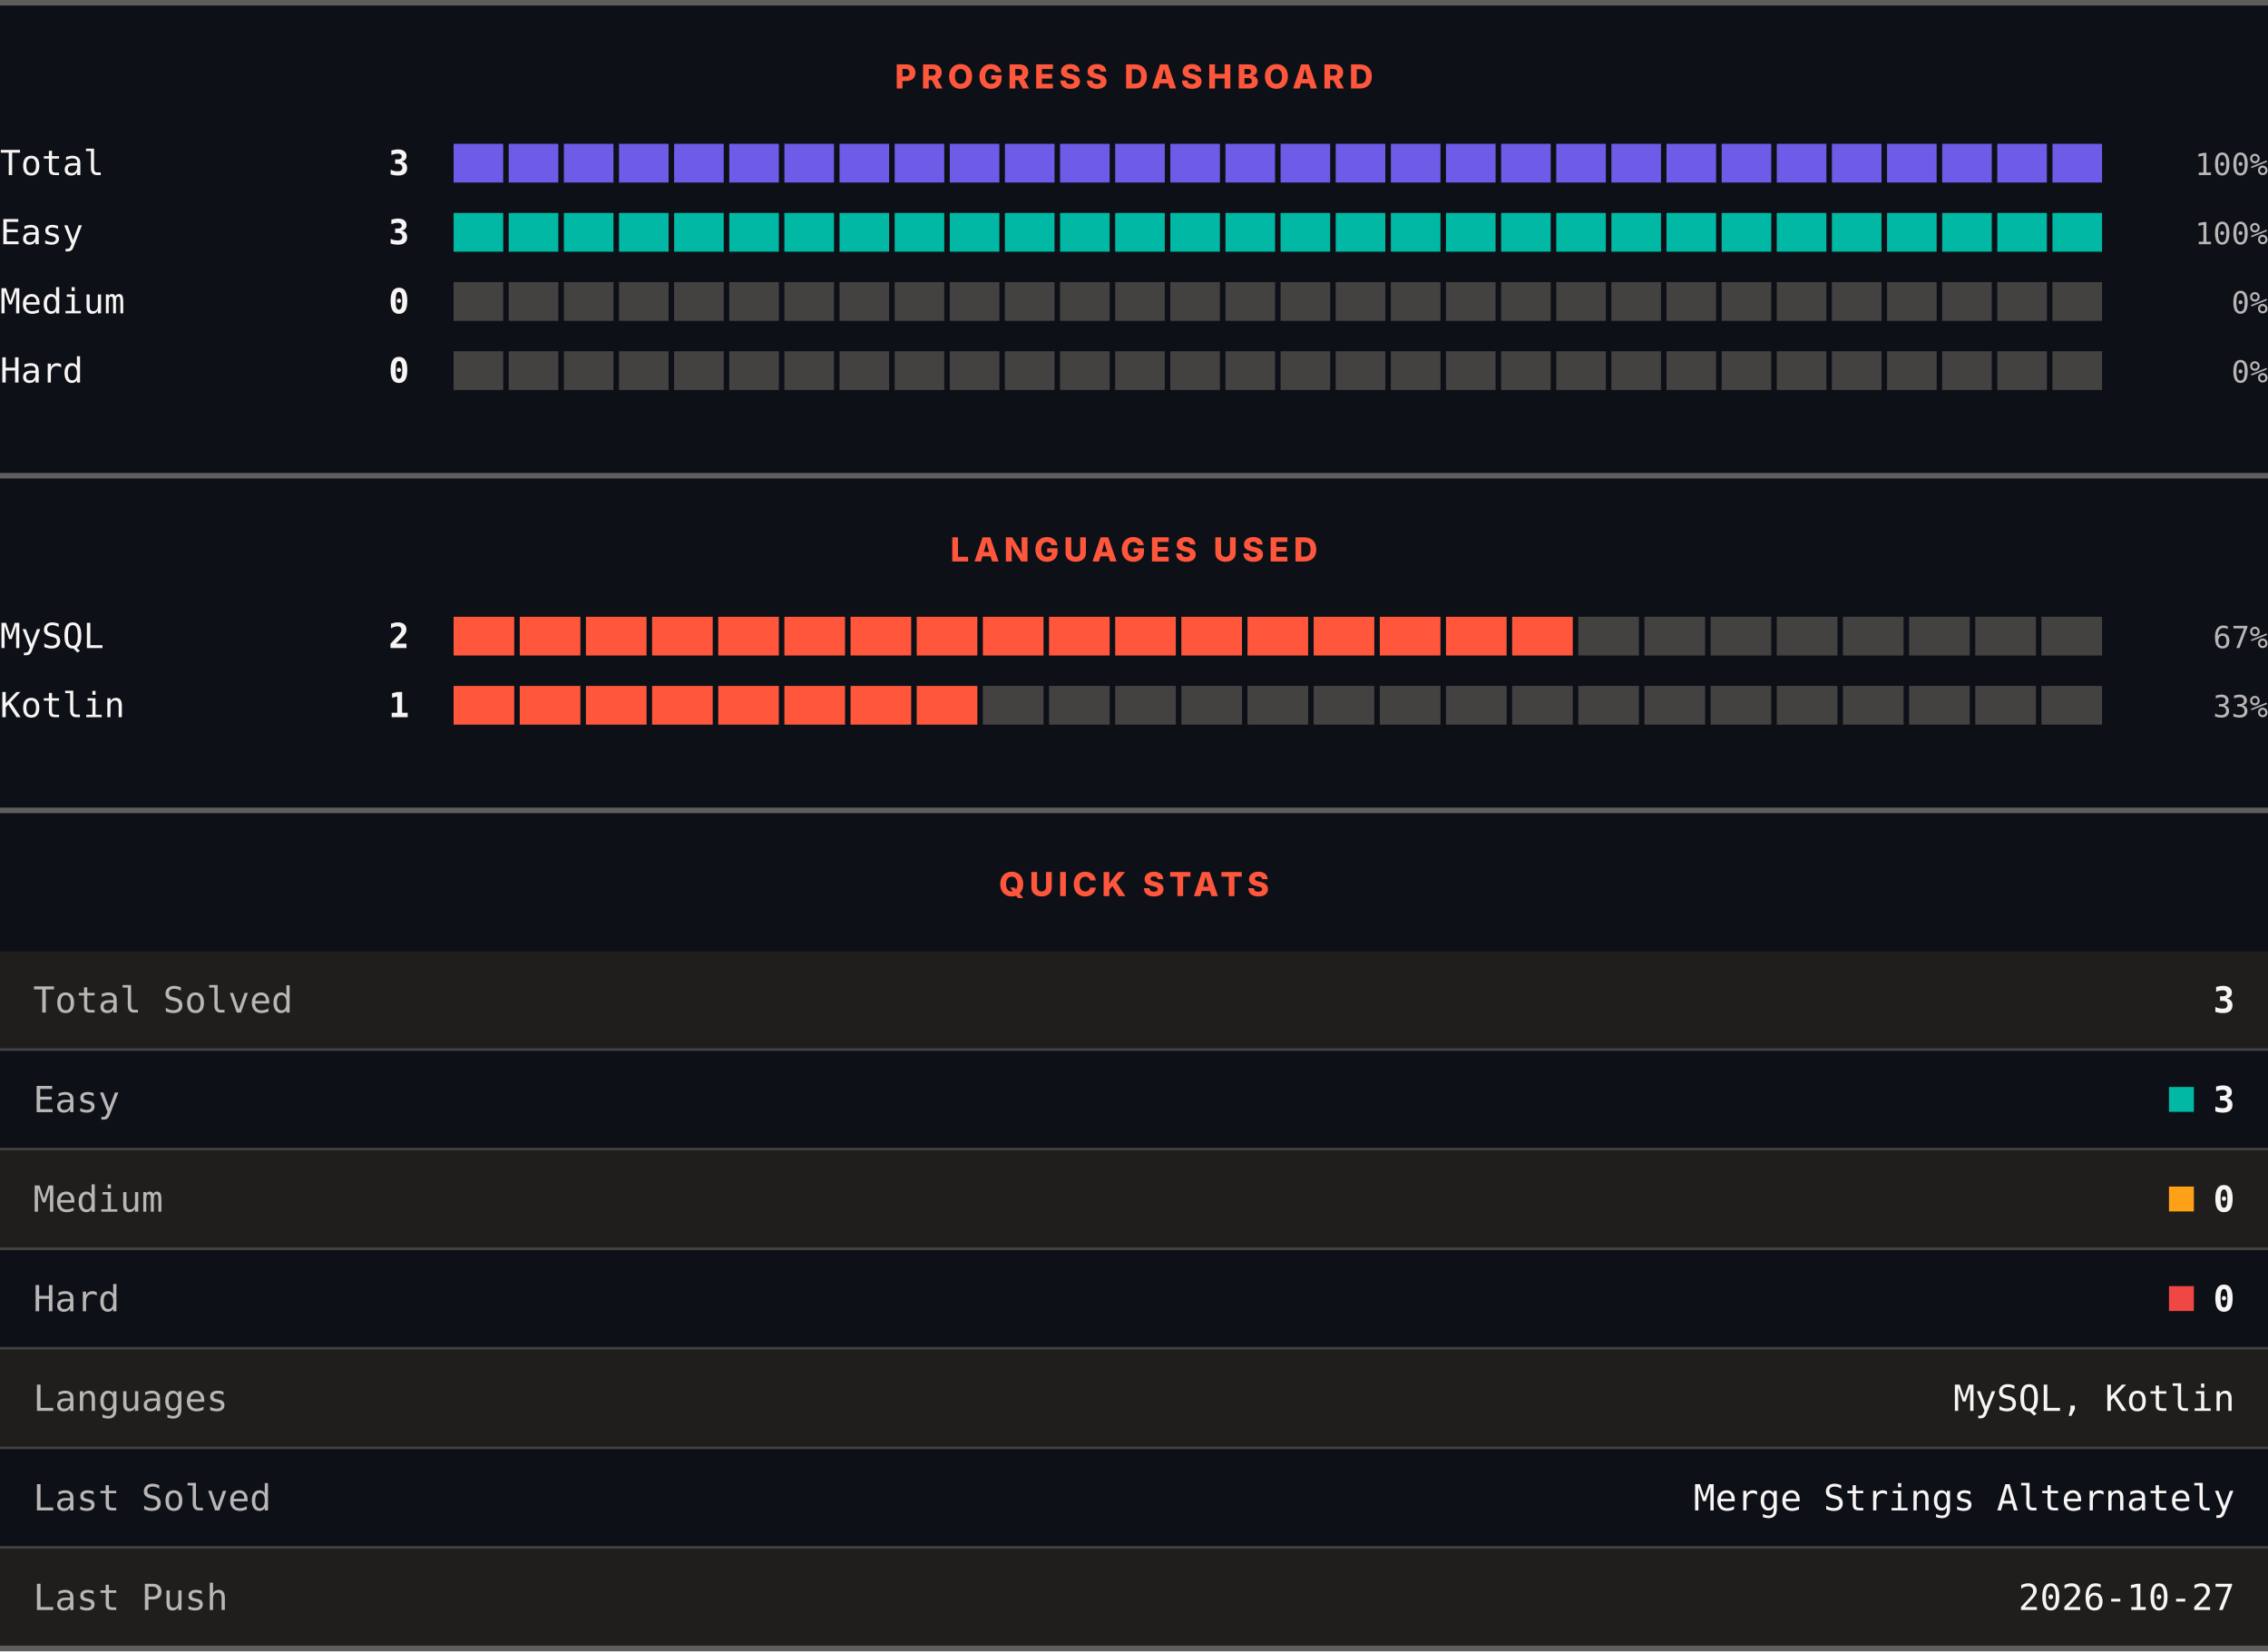
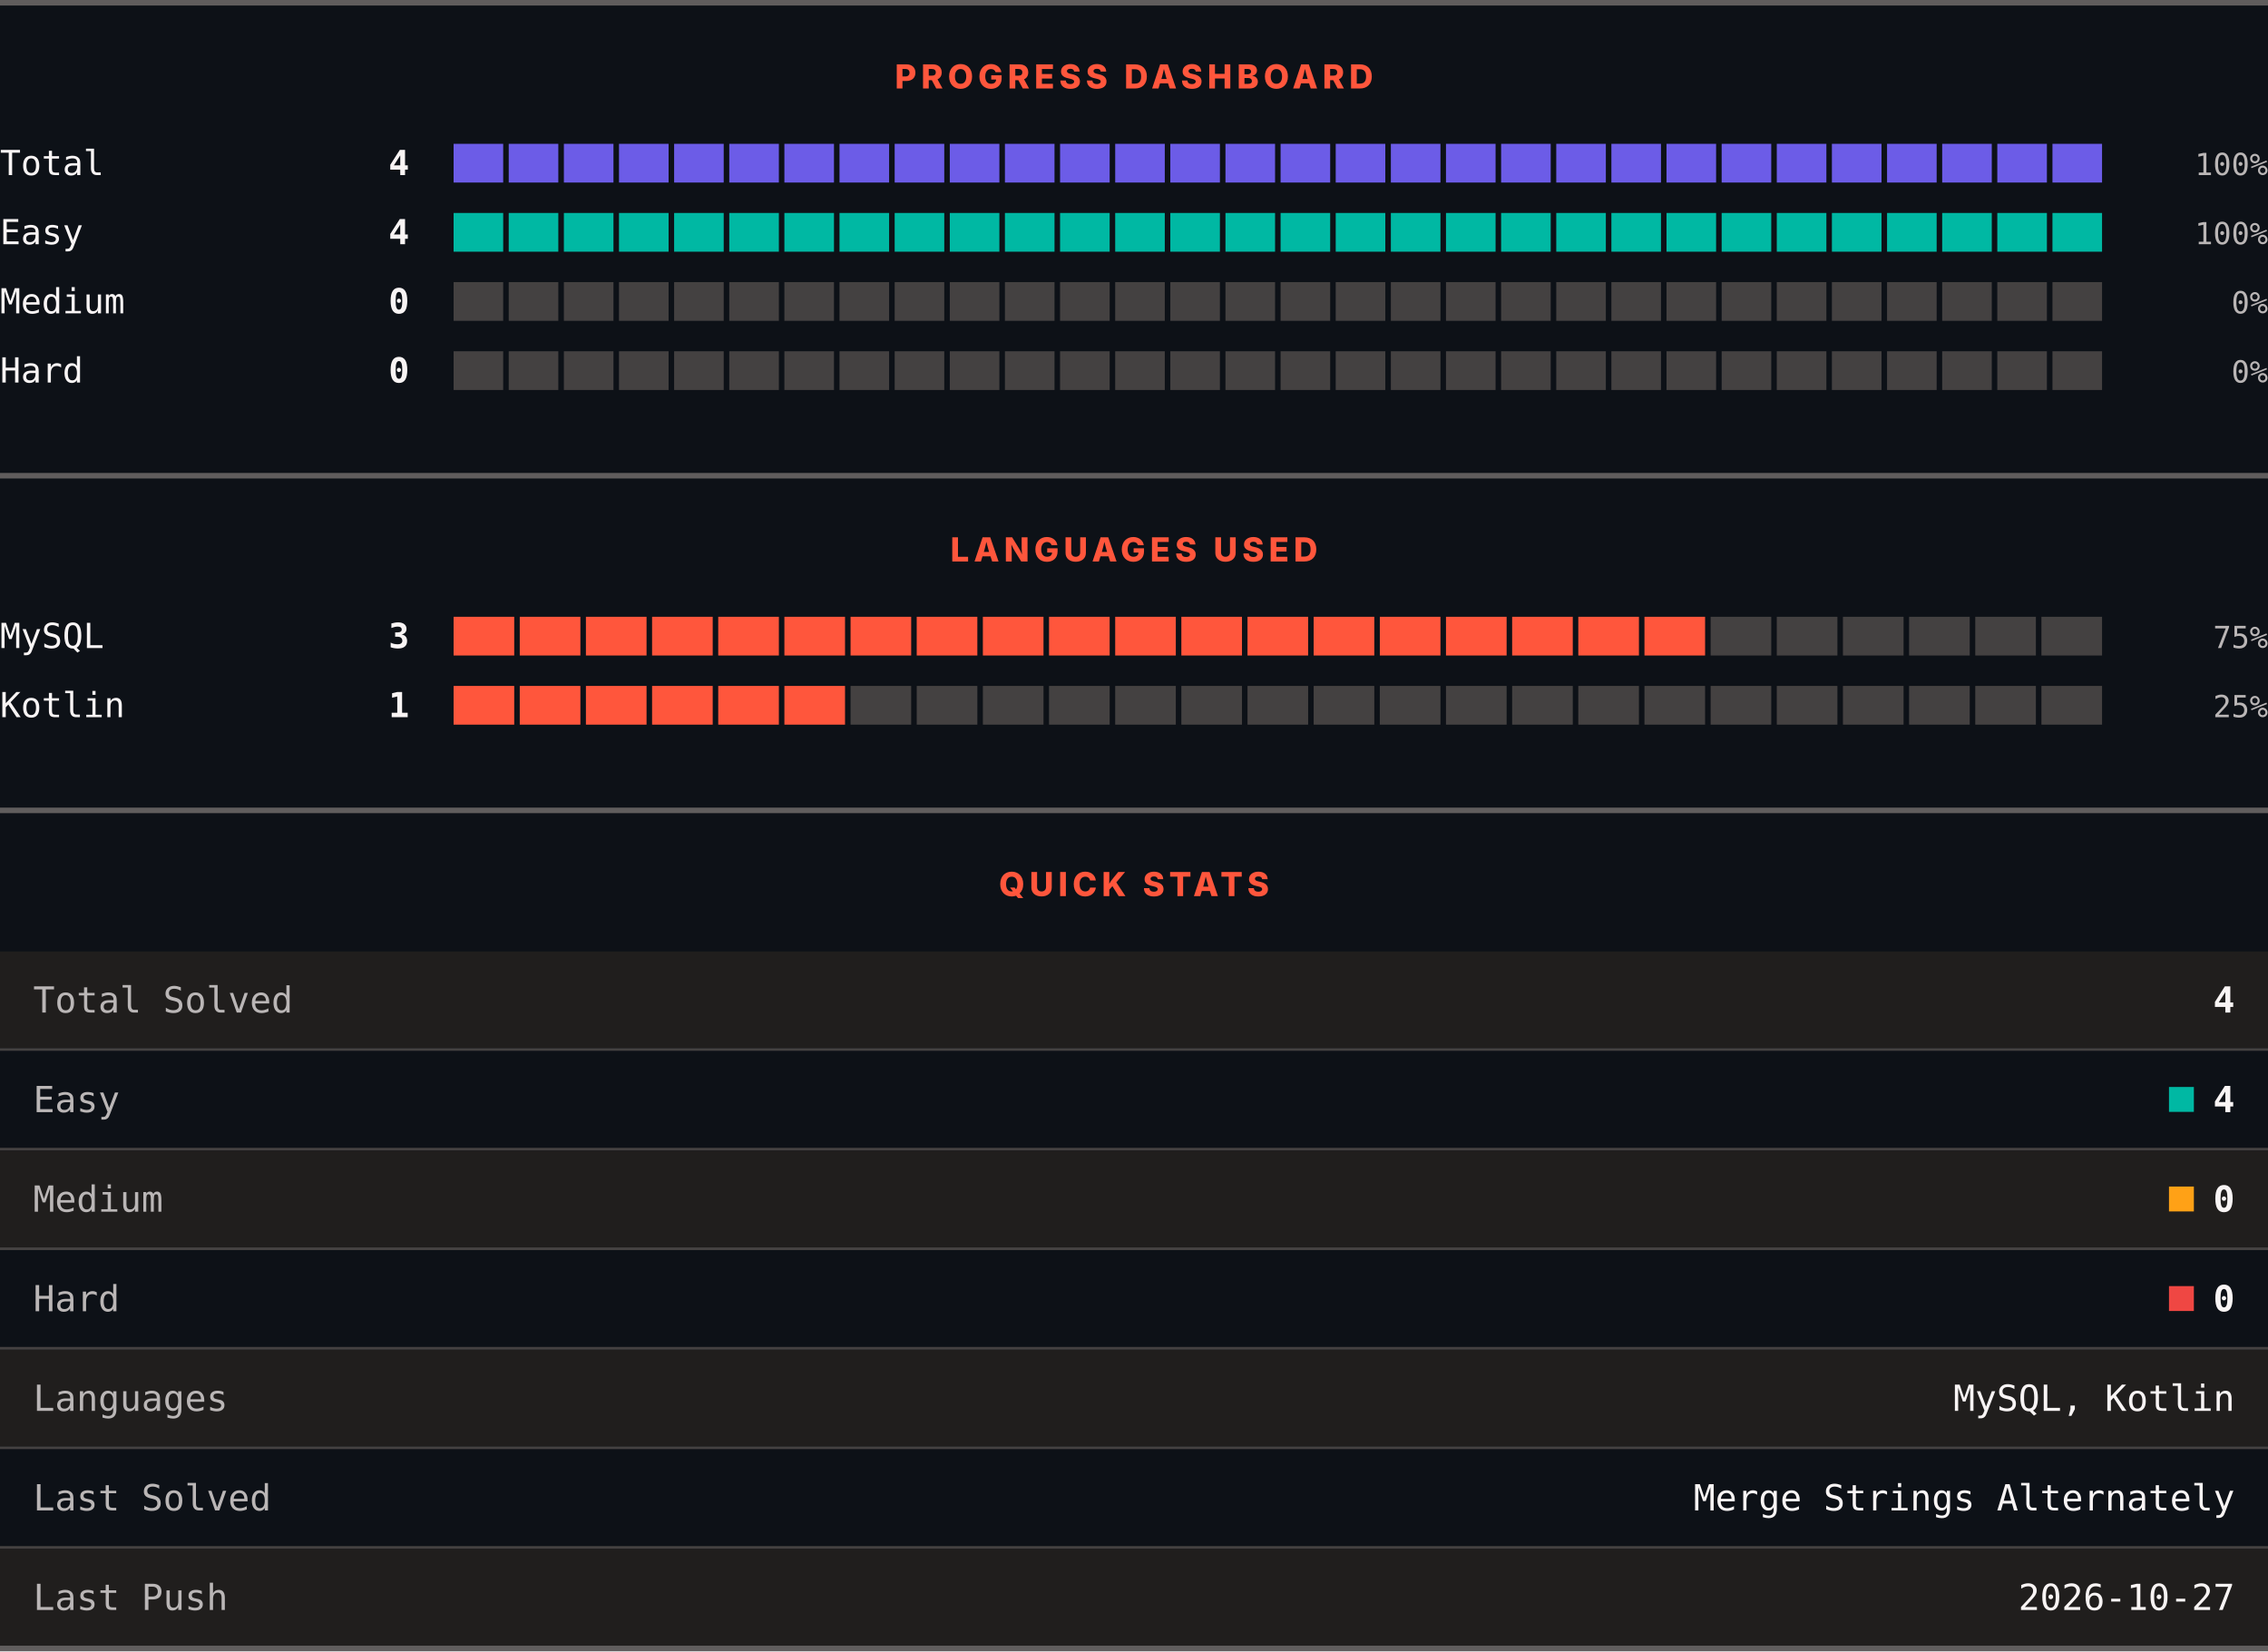
<svg xmlns="http://www.w3.org/2000/svg" width="820" height="597" viewBox="0 0 820 597" role="img" aria-label="LeetCode progress, languages and quick stats">
  <rect width="820" height="597" fill="#0d1117" />
  <rect x="0" y="0" width="820" height="2" fill="#605d5d" />
  <text x="410" y="32" text-anchor="middle" font-family="Archivo, system-ui, -apple-system, Segoe UI, sans-serif" font-size="12" font-weight="800" letter-spacing="1.68" fill="#ff563c">PROGRESS DASHBOARD</text>
  <text x="0" y="63.3" font-family="ui-monospace, SFMono-Regular, Menlo, Consolas, monospace" font-size="12.5" fill="#f8f4f4">Total</text>
-   <text x="148" y="63.3" text-anchor="end" font-family="ui-monospace, SFMono-Regular, Menlo, Consolas, monospace" font-size="12.5" font-weight="700" fill="#f8f4f4">3</text>
+   <text x="148" y="63.3" text-anchor="end" font-family="ui-monospace, SFMono-Regular, Menlo, Consolas, monospace" font-size="12.5" font-weight="700" fill="#f8f4f4">4</text>
  <rect x="164.00" y="52" width="17.93" height="14" fill="#6c5ce7" />
  <rect x="183.93" y="52" width="17.93" height="14" fill="#6c5ce7" />
  <rect x="203.87" y="52" width="17.93" height="14" fill="#6c5ce7" />
  <rect x="223.80" y="52" width="17.93" height="14" fill="#6c5ce7" />
  <rect x="243.73" y="52" width="17.93" height="14" fill="#6c5ce7" />
  <rect x="263.67" y="52" width="17.93" height="14" fill="#6c5ce7" />
  <rect x="283.60" y="52" width="17.93" height="14" fill="#6c5ce7" />
  <rect x="303.53" y="52" width="17.93" height="14" fill="#6c5ce7" />
  <rect x="323.47" y="52" width="17.93" height="14" fill="#6c5ce7" />
  <rect x="343.40" y="52" width="17.93" height="14" fill="#6c5ce7" />
  <rect x="363.33" y="52" width="17.93" height="14" fill="#6c5ce7" />
  <rect x="383.27" y="52" width="17.93" height="14" fill="#6c5ce7" />
  <rect x="403.20" y="52" width="17.93" height="14" fill="#6c5ce7" />
  <rect x="423.13" y="52" width="17.93" height="14" fill="#6c5ce7" />
  <rect x="443.07" y="52" width="17.93" height="14" fill="#6c5ce7" />
  <rect x="463.00" y="52" width="17.93" height="14" fill="#6c5ce7" />
  <rect x="482.93" y="52" width="17.93" height="14" fill="#6c5ce7" />
  <rect x="502.87" y="52" width="17.93" height="14" fill="#6c5ce7" />
  <rect x="522.80" y="52" width="17.93" height="14" fill="#6c5ce7" />
  <rect x="542.73" y="52" width="17.93" height="14" fill="#6c5ce7" />
  <rect x="562.67" y="52" width="17.93" height="14" fill="#6c5ce7" />
  <rect x="582.60" y="52" width="17.93" height="14" fill="#6c5ce7" />
  <rect x="602.53" y="52" width="17.93" height="14" fill="#6c5ce7" />
  <rect x="622.47" y="52" width="17.93" height="14" fill="#6c5ce7" />
  <rect x="642.40" y="52" width="17.93" height="14" fill="#6c5ce7" />
  <rect x="662.33" y="52" width="17.93" height="14" fill="#6c5ce7" />
  <rect x="682.27" y="52" width="17.93" height="14" fill="#6c5ce7" />
  <rect x="702.20" y="52" width="17.93" height="14" fill="#6c5ce7" />
  <rect x="722.13" y="52" width="17.93" height="14" fill="#6c5ce7" />
  <rect x="742.07" y="52" width="17.93" height="14" fill="#6c5ce7" />
  <text x="820" y="63.3" text-anchor="end" font-family="ui-monospace, SFMono-Regular, Menlo, Consolas, monospace" font-size="11" fill="#bab6b6">100%</text>
  <text x="0" y="88.3" font-family="ui-monospace, SFMono-Regular, Menlo, Consolas, monospace" font-size="12.5" fill="#f8f4f4">Easy</text>
-   <text x="148" y="88.3" text-anchor="end" font-family="ui-monospace, SFMono-Regular, Menlo, Consolas, monospace" font-size="12.5" font-weight="700" fill="#f8f4f4">3</text>
+   <text x="148" y="88.3" text-anchor="end" font-family="ui-monospace, SFMono-Regular, Menlo, Consolas, monospace" font-size="12.5" font-weight="700" fill="#f8f4f4">4</text>
  <rect x="164.00" y="77" width="17.93" height="14" fill="#00b8a3" />
  <rect x="183.93" y="77" width="17.93" height="14" fill="#00b8a3" />
  <rect x="203.87" y="77" width="17.93" height="14" fill="#00b8a3" />
  <rect x="223.80" y="77" width="17.93" height="14" fill="#00b8a3" />
  <rect x="243.73" y="77" width="17.93" height="14" fill="#00b8a3" />
  <rect x="263.67" y="77" width="17.93" height="14" fill="#00b8a3" />
  <rect x="283.60" y="77" width="17.93" height="14" fill="#00b8a3" />
  <rect x="303.53" y="77" width="17.93" height="14" fill="#00b8a3" />
  <rect x="323.47" y="77" width="17.93" height="14" fill="#00b8a3" />
  <rect x="343.40" y="77" width="17.93" height="14" fill="#00b8a3" />
  <rect x="363.33" y="77" width="17.93" height="14" fill="#00b8a3" />
  <rect x="383.27" y="77" width="17.93" height="14" fill="#00b8a3" />
  <rect x="403.20" y="77" width="17.93" height="14" fill="#00b8a3" />
  <rect x="423.13" y="77" width="17.93" height="14" fill="#00b8a3" />
  <rect x="443.07" y="77" width="17.93" height="14" fill="#00b8a3" />
  <rect x="463.00" y="77" width="17.93" height="14" fill="#00b8a3" />
  <rect x="482.93" y="77" width="17.93" height="14" fill="#00b8a3" />
  <rect x="502.87" y="77" width="17.93" height="14" fill="#00b8a3" />
  <rect x="522.80" y="77" width="17.93" height="14" fill="#00b8a3" />
  <rect x="542.73" y="77" width="17.93" height="14" fill="#00b8a3" />
  <rect x="562.67" y="77" width="17.93" height="14" fill="#00b8a3" />
  <rect x="582.60" y="77" width="17.93" height="14" fill="#00b8a3" />
  <rect x="602.53" y="77" width="17.93" height="14" fill="#00b8a3" />
  <rect x="622.47" y="77" width="17.93" height="14" fill="#00b8a3" />
  <rect x="642.40" y="77" width="17.93" height="14" fill="#00b8a3" />
  <rect x="662.33" y="77" width="17.93" height="14" fill="#00b8a3" />
  <rect x="682.27" y="77" width="17.93" height="14" fill="#00b8a3" />
  <rect x="702.20" y="77" width="17.93" height="14" fill="#00b8a3" />
  <rect x="722.13" y="77" width="17.93" height="14" fill="#00b8a3" />
  <rect x="742.07" y="77" width="17.93" height="14" fill="#00b8a3" />
  <text x="820" y="88.3" text-anchor="end" font-family="ui-monospace, SFMono-Regular, Menlo, Consolas, monospace" font-size="11" fill="#bab6b6">100%</text>
  <text x="0" y="113.3" font-family="ui-monospace, SFMono-Regular, Menlo, Consolas, monospace" font-size="12.5" fill="#f8f4f4">Medium</text>
  <text x="148" y="113.3" text-anchor="end" font-family="ui-monospace, SFMono-Regular, Menlo, Consolas, monospace" font-size="12.5" font-weight="700" fill="#f8f4f4">0</text>
  <rect x="164.00" y="102" width="17.93" height="14" fill="#444141" />
  <rect x="183.93" y="102" width="17.93" height="14" fill="#444141" />
  <rect x="203.87" y="102" width="17.93" height="14" fill="#444141" />
  <rect x="223.80" y="102" width="17.93" height="14" fill="#444141" />
  <rect x="243.73" y="102" width="17.93" height="14" fill="#444141" />
  <rect x="263.67" y="102" width="17.93" height="14" fill="#444141" />
  <rect x="283.60" y="102" width="17.93" height="14" fill="#444141" />
  <rect x="303.53" y="102" width="17.93" height="14" fill="#444141" />
  <rect x="323.47" y="102" width="17.93" height="14" fill="#444141" />
  <rect x="343.40" y="102" width="17.93" height="14" fill="#444141" />
  <rect x="363.33" y="102" width="17.93" height="14" fill="#444141" />
  <rect x="383.27" y="102" width="17.93" height="14" fill="#444141" />
  <rect x="403.20" y="102" width="17.93" height="14" fill="#444141" />
  <rect x="423.13" y="102" width="17.93" height="14" fill="#444141" />
  <rect x="443.07" y="102" width="17.93" height="14" fill="#444141" />
  <rect x="463.00" y="102" width="17.93" height="14" fill="#444141" />
  <rect x="482.93" y="102" width="17.93" height="14" fill="#444141" />
  <rect x="502.87" y="102" width="17.93" height="14" fill="#444141" />
  <rect x="522.80" y="102" width="17.93" height="14" fill="#444141" />
  <rect x="542.73" y="102" width="17.93" height="14" fill="#444141" />
  <rect x="562.67" y="102" width="17.93" height="14" fill="#444141" />
  <rect x="582.60" y="102" width="17.93" height="14" fill="#444141" />
  <rect x="602.53" y="102" width="17.93" height="14" fill="#444141" />
  <rect x="622.47" y="102" width="17.93" height="14" fill="#444141" />
  <rect x="642.40" y="102" width="17.93" height="14" fill="#444141" />
  <rect x="662.33" y="102" width="17.93" height="14" fill="#444141" />
  <rect x="682.27" y="102" width="17.93" height="14" fill="#444141" />
  <rect x="702.20" y="102" width="17.93" height="14" fill="#444141" />
  <rect x="722.13" y="102" width="17.93" height="14" fill="#444141" />
  <rect x="742.07" y="102" width="17.93" height="14" fill="#444141" />
  <text x="820" y="113.3" text-anchor="end" font-family="ui-monospace, SFMono-Regular, Menlo, Consolas, monospace" font-size="11" fill="#bab6b6">0%</text>
  <text x="0" y="138.3" font-family="ui-monospace, SFMono-Regular, Menlo, Consolas, monospace" font-size="12.5" fill="#f8f4f4">Hard</text>
  <text x="148" y="138.3" text-anchor="end" font-family="ui-monospace, SFMono-Regular, Menlo, Consolas, monospace" font-size="12.5" font-weight="700" fill="#f8f4f4">0</text>
  <rect x="164.00" y="127" width="17.93" height="14" fill="#444141" />
  <rect x="183.93" y="127" width="17.93" height="14" fill="#444141" />
  <rect x="203.87" y="127" width="17.93" height="14" fill="#444141" />
  <rect x="223.80" y="127" width="17.93" height="14" fill="#444141" />
  <rect x="243.73" y="127" width="17.93" height="14" fill="#444141" />
  <rect x="263.67" y="127" width="17.93" height="14" fill="#444141" />
  <rect x="283.60" y="127" width="17.93" height="14" fill="#444141" />
  <rect x="303.53" y="127" width="17.93" height="14" fill="#444141" />
  <rect x="323.47" y="127" width="17.93" height="14" fill="#444141" />
  <rect x="343.40" y="127" width="17.93" height="14" fill="#444141" />
  <rect x="363.33" y="127" width="17.93" height="14" fill="#444141" />
  <rect x="383.27" y="127" width="17.93" height="14" fill="#444141" />
  <rect x="403.20" y="127" width="17.93" height="14" fill="#444141" />
  <rect x="423.13" y="127" width="17.93" height="14" fill="#444141" />
  <rect x="443.07" y="127" width="17.93" height="14" fill="#444141" />
  <rect x="463.00" y="127" width="17.93" height="14" fill="#444141" />
  <rect x="482.93" y="127" width="17.93" height="14" fill="#444141" />
  <rect x="502.87" y="127" width="17.93" height="14" fill="#444141" />
  <rect x="522.80" y="127" width="17.93" height="14" fill="#444141" />
  <rect x="542.73" y="127" width="17.93" height="14" fill="#444141" />
  <rect x="562.67" y="127" width="17.93" height="14" fill="#444141" />
  <rect x="582.60" y="127" width="17.93" height="14" fill="#444141" />
  <rect x="602.53" y="127" width="17.93" height="14" fill="#444141" />
  <rect x="622.47" y="127" width="17.93" height="14" fill="#444141" />
  <rect x="642.40" y="127" width="17.93" height="14" fill="#444141" />
  <rect x="662.33" y="127" width="17.93" height="14" fill="#444141" />
  <rect x="682.27" y="127" width="17.93" height="14" fill="#444141" />
  <rect x="702.20" y="127" width="17.93" height="14" fill="#444141" />
  <rect x="722.13" y="127" width="17.93" height="14" fill="#444141" />
  <rect x="742.07" y="127" width="17.93" height="14" fill="#444141" />
  <text x="820" y="138.3" text-anchor="end" font-family="ui-monospace, SFMono-Regular, Menlo, Consolas, monospace" font-size="11" fill="#bab6b6">0%</text>
  <rect x="0" y="171" width="820" height="2" fill="#605d5d" />
  <text x="410" y="203" text-anchor="middle" font-family="Archivo, system-ui, -apple-system, Segoe UI, sans-serif" font-size="12" font-weight="800" letter-spacing="1.68" fill="#ff563c">LANGUAGES USED</text>
  <text x="0" y="234.3" font-family="ui-monospace, SFMono-Regular, Menlo, Consolas, monospace" font-size="12.5" fill="#f8f4f4">MySQL</text>
-   <text x="148" y="234.3" text-anchor="end" font-family="ui-monospace, SFMono-Regular, Menlo, Consolas, monospace" font-size="12.5" font-weight="700" fill="#f8f4f4">2</text>
+   <text x="148" y="234.3" text-anchor="end" font-family="ui-monospace, SFMono-Regular, Menlo, Consolas, monospace" font-size="12.5" font-weight="700" fill="#f8f4f4">3</text>
  <rect x="164.00" y="223" width="21.92" height="14" fill="#ff563c" />
  <rect x="187.92" y="223" width="21.92" height="14" fill="#ff563c" />
  <rect x="211.84" y="223" width="21.92" height="14" fill="#ff563c" />
  <rect x="235.76" y="223" width="21.92" height="14" fill="#ff563c" />
  <rect x="259.68" y="223" width="21.92" height="14" fill="#ff563c" />
  <rect x="283.60" y="223" width="21.92" height="14" fill="#ff563c" />
  <rect x="307.52" y="223" width="21.92" height="14" fill="#ff563c" />
  <rect x="331.44" y="223" width="21.92" height="14" fill="#ff563c" />
  <rect x="355.36" y="223" width="21.92" height="14" fill="#ff563c" />
  <rect x="379.28" y="223" width="21.92" height="14" fill="#ff563c" />
  <rect x="403.20" y="223" width="21.92" height="14" fill="#ff563c" />
  <rect x="427.12" y="223" width="21.92" height="14" fill="#ff563c" />
  <rect x="451.04" y="223" width="21.92" height="14" fill="#ff563c" />
  <rect x="474.96" y="223" width="21.92" height="14" fill="#ff563c" />
  <rect x="498.88" y="223" width="21.92" height="14" fill="#ff563c" />
  <rect x="522.80" y="223" width="21.92" height="14" fill="#ff563c" />
  <rect x="546.72" y="223" width="21.92" height="14" fill="#ff563c" />
-   <rect x="570.64" y="223" width="21.92" height="14" fill="#444141" />
-   <rect x="594.56" y="223" width="21.92" height="14" fill="#444141" />
+   <rect x="570.64" y="223" width="21.92" height="14" fill="#ff563c" />
+   <rect x="594.56" y="223" width="21.92" height="14" fill="#ff563c" />
  <rect x="618.48" y="223" width="21.92" height="14" fill="#444141" />
  <rect x="642.40" y="223" width="21.92" height="14" fill="#444141" />
  <rect x="666.32" y="223" width="21.92" height="14" fill="#444141" />
  <rect x="690.24" y="223" width="21.92" height="14" fill="#444141" />
  <rect x="714.16" y="223" width="21.92" height="14" fill="#444141" />
  <rect x="738.08" y="223" width="21.92" height="14" fill="#444141" />
-   <text x="820" y="234.3" text-anchor="end" font-family="ui-monospace, SFMono-Regular, Menlo, Consolas, monospace" font-size="11" fill="#bab6b6">67%</text>
+   <text x="820" y="234.3" text-anchor="end" font-family="ui-monospace, SFMono-Regular, Menlo, Consolas, monospace" font-size="11" fill="#bab6b6">75%</text>
  <text x="0" y="259.3" font-family="ui-monospace, SFMono-Regular, Menlo, Consolas, monospace" font-size="12.5" fill="#f8f4f4">Kotlin</text>
  <text x="148" y="259.3" text-anchor="end" font-family="ui-monospace, SFMono-Regular, Menlo, Consolas, monospace" font-size="12.5" font-weight="700" fill="#f8f4f4">1</text>
  <rect x="164.00" y="248" width="21.92" height="14" fill="#ff563c" />
  <rect x="187.92" y="248" width="21.92" height="14" fill="#ff563c" />
  <rect x="211.84" y="248" width="21.92" height="14" fill="#ff563c" />
  <rect x="235.76" y="248" width="21.92" height="14" fill="#ff563c" />
  <rect x="259.68" y="248" width="21.92" height="14" fill="#ff563c" />
  <rect x="283.60" y="248" width="21.92" height="14" fill="#ff563c" />
-   <rect x="307.52" y="248" width="21.92" height="14" fill="#ff563c" />
-   <rect x="331.44" y="248" width="21.92" height="14" fill="#ff563c" />
+   <rect x="307.52" y="248" width="21.92" height="14" fill="#444141" />
+   <rect x="331.44" y="248" width="21.92" height="14" fill="#444141" />
  <rect x="355.36" y="248" width="21.92" height="14" fill="#444141" />
  <rect x="379.28" y="248" width="21.92" height="14" fill="#444141" />
  <rect x="403.20" y="248" width="21.92" height="14" fill="#444141" />
  <rect x="427.12" y="248" width="21.92" height="14" fill="#444141" />
  <rect x="451.04" y="248" width="21.92" height="14" fill="#444141" />
  <rect x="474.96" y="248" width="21.92" height="14" fill="#444141" />
  <rect x="498.88" y="248" width="21.92" height="14" fill="#444141" />
  <rect x="522.80" y="248" width="21.92" height="14" fill="#444141" />
  <rect x="546.72" y="248" width="21.92" height="14" fill="#444141" />
  <rect x="570.64" y="248" width="21.92" height="14" fill="#444141" />
  <rect x="594.56" y="248" width="21.92" height="14" fill="#444141" />
  <rect x="618.48" y="248" width="21.92" height="14" fill="#444141" />
  <rect x="642.40" y="248" width="21.92" height="14" fill="#444141" />
  <rect x="666.32" y="248" width="21.92" height="14" fill="#444141" />
  <rect x="690.24" y="248" width="21.92" height="14" fill="#444141" />
  <rect x="714.16" y="248" width="21.92" height="14" fill="#444141" />
  <rect x="738.08" y="248" width="21.92" height="14" fill="#444141" />
-   <text x="820" y="259.3" text-anchor="end" font-family="ui-monospace, SFMono-Regular, Menlo, Consolas, monospace" font-size="11" fill="#bab6b6">33%</text>
+   <text x="820" y="259.3" text-anchor="end" font-family="ui-monospace, SFMono-Regular, Menlo, Consolas, monospace" font-size="11" fill="#bab6b6">25%</text>
  <rect x="0" y="292" width="820" height="2" fill="#605d5d" />
  <text x="410" y="324" text-anchor="middle" font-family="Archivo, system-ui, -apple-system, Segoe UI, sans-serif" font-size="12" font-weight="800" letter-spacing="1.68" fill="#ff563c">QUICK STATS</text>
  <rect x="0" y="344" width="820" height="35" fill="#201e1d" />
  <text x="12" y="366.1" font-family="ui-monospace, SFMono-Regular, Menlo, Consolas, monospace" font-size="13" fill="#bab6b6">Total Solved</text>
-   <text x="808" y="366.1" text-anchor="end" font-family="ui-monospace, SFMono-Regular, Menlo, Consolas, monospace" font-size="13" font-weight="700" fill="#f8f4f4">3</text>
+   <text x="808" y="366.1" text-anchor="end" font-family="ui-monospace, SFMono-Regular, Menlo, Consolas, monospace" font-size="13" font-weight="700" fill="#f8f4f4">4</text>
  <rect x="0" y="379" width="820" height="1" fill="#444141" />
  <rect x="0" y="380" width="820" height="35" fill="#0d1117" />
  <text x="12" y="402.1" font-family="ui-monospace, SFMono-Regular, Menlo, Consolas, monospace" font-size="13" fill="#bab6b6">Easy</text>
  <rect x="784.2" y="393" width="9" height="9" fill="#00b8a3" />
-   <text x="808" y="402.1" text-anchor="end" font-family="ui-monospace, SFMono-Regular, Menlo, Consolas, monospace" font-size="13" font-weight="700" fill="#f8f4f4">3</text>
+   <text x="808" y="402.1" text-anchor="end" font-family="ui-monospace, SFMono-Regular, Menlo, Consolas, monospace" font-size="13" font-weight="700" fill="#f8f4f4">4</text>
  <rect x="0" y="415" width="820" height="1" fill="#444141" />
  <rect x="0" y="416" width="820" height="35" fill="#201e1d" />
  <text x="12" y="438.1" font-family="ui-monospace, SFMono-Regular, Menlo, Consolas, monospace" font-size="13" fill="#bab6b6">Medium</text>
  <rect x="784.2" y="429" width="9" height="9" fill="#ffa116" />
  <text x="808" y="438.1" text-anchor="end" font-family="ui-monospace, SFMono-Regular, Menlo, Consolas, monospace" font-size="13" font-weight="700" fill="#f8f4f4">0</text>
  <rect x="0" y="451" width="820" height="1" fill="#444141" />
  <rect x="0" y="452" width="820" height="35" fill="#0d1117" />
  <text x="12" y="474.1" font-family="ui-monospace, SFMono-Regular, Menlo, Consolas, monospace" font-size="13" fill="#bab6b6">Hard</text>
  <rect x="784.2" y="465" width="9" height="9" fill="#ef4743" />
  <text x="808" y="474.1" text-anchor="end" font-family="ui-monospace, SFMono-Regular, Menlo, Consolas, monospace" font-size="13" font-weight="700" fill="#f8f4f4">0</text>
  <rect x="0" y="487" width="820" height="1" fill="#444141" />
  <rect x="0" y="488" width="820" height="35" fill="#201e1d" />
  <text x="12" y="510.1" font-family="ui-monospace, SFMono-Regular, Menlo, Consolas, monospace" font-size="13" fill="#bab6b6">Languages</text>
  <text x="808" y="510.1" text-anchor="end" font-family="ui-monospace, SFMono-Regular, Menlo, Consolas, monospace" font-size="13" fill="#f8f4f4">MySQL, Kotlin</text>
  <rect x="0" y="523" width="820" height="1" fill="#444141" />
  <rect x="0" y="524" width="820" height="35" fill="#0d1117" />
  <text x="12" y="546.1" font-family="ui-monospace, SFMono-Regular, Menlo, Consolas, monospace" font-size="13" fill="#bab6b6">Last Solved</text>
  <text x="808" y="546.1" text-anchor="end" font-family="ui-monospace, SFMono-Regular, Menlo, Consolas, monospace" font-size="13" fill="#f8f4f4">Merge Strings Alternately</text>
  <rect x="0" y="559" width="820" height="1" fill="#444141" />
  <rect x="0" y="560" width="820" height="35" fill="#201e1d" />
  <text x="12" y="582.1" font-family="ui-monospace, SFMono-Regular, Menlo, Consolas, monospace" font-size="13" fill="#bab6b6">Last Push</text>
  <text x="808" y="582.1" text-anchor="end" font-family="ui-monospace, SFMono-Regular, Menlo, Consolas, monospace" font-size="13" fill="#f8f4f4">2026-10-27</text>
  <rect x="0" y="595" width="820" height="2" fill="#605d5d" />
</svg>
